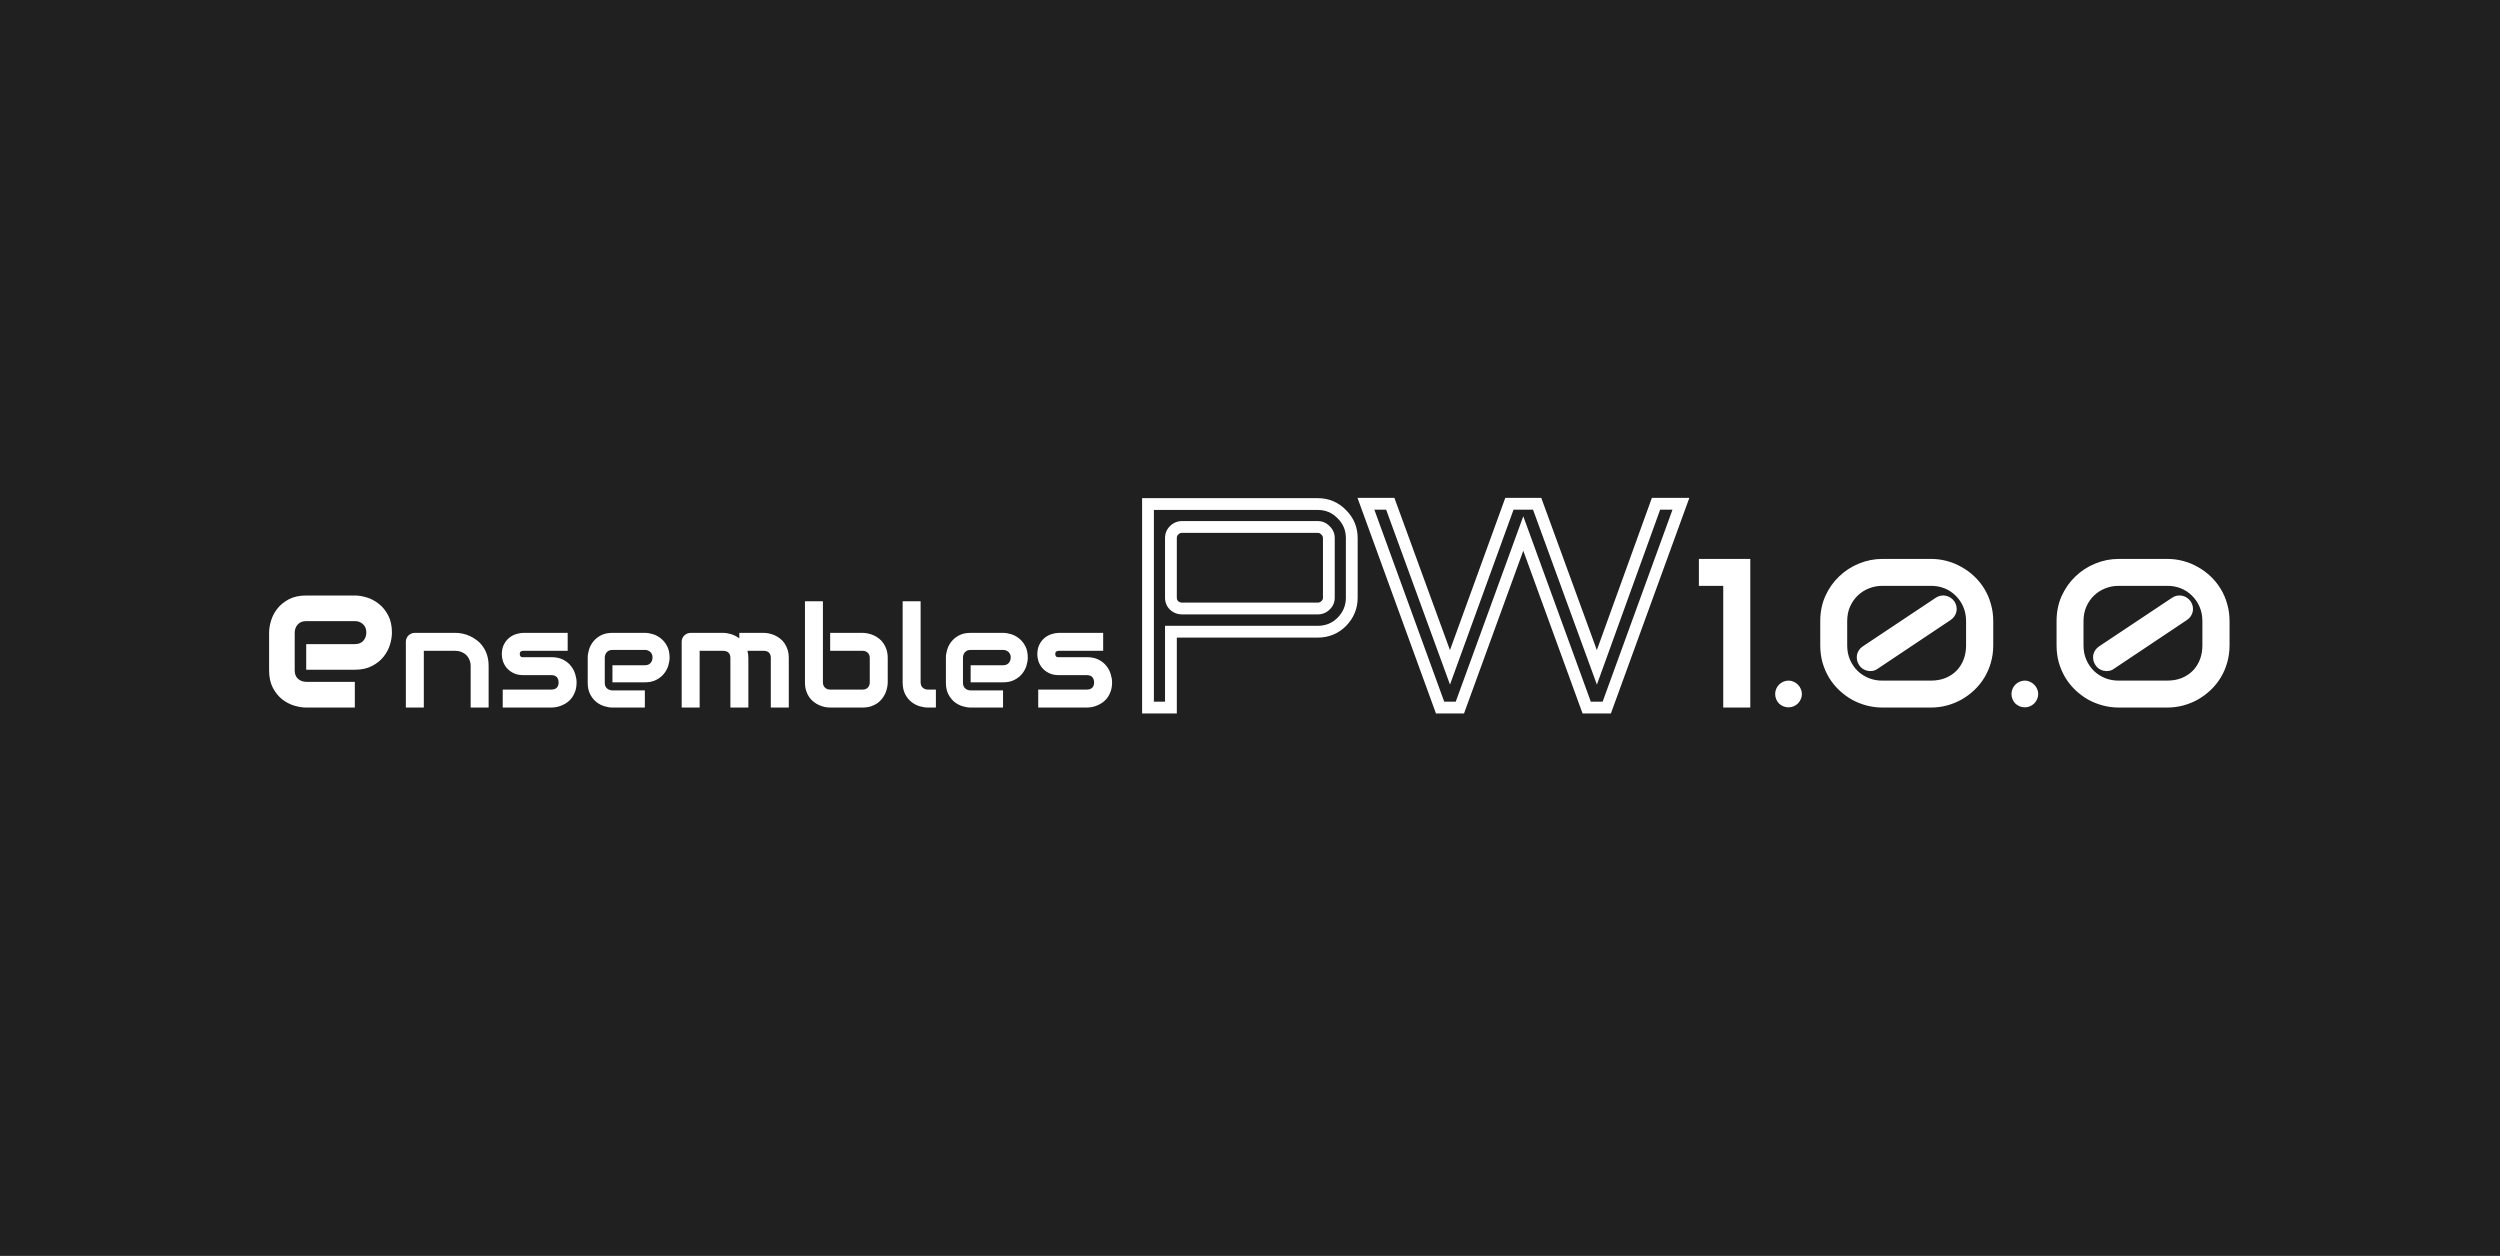
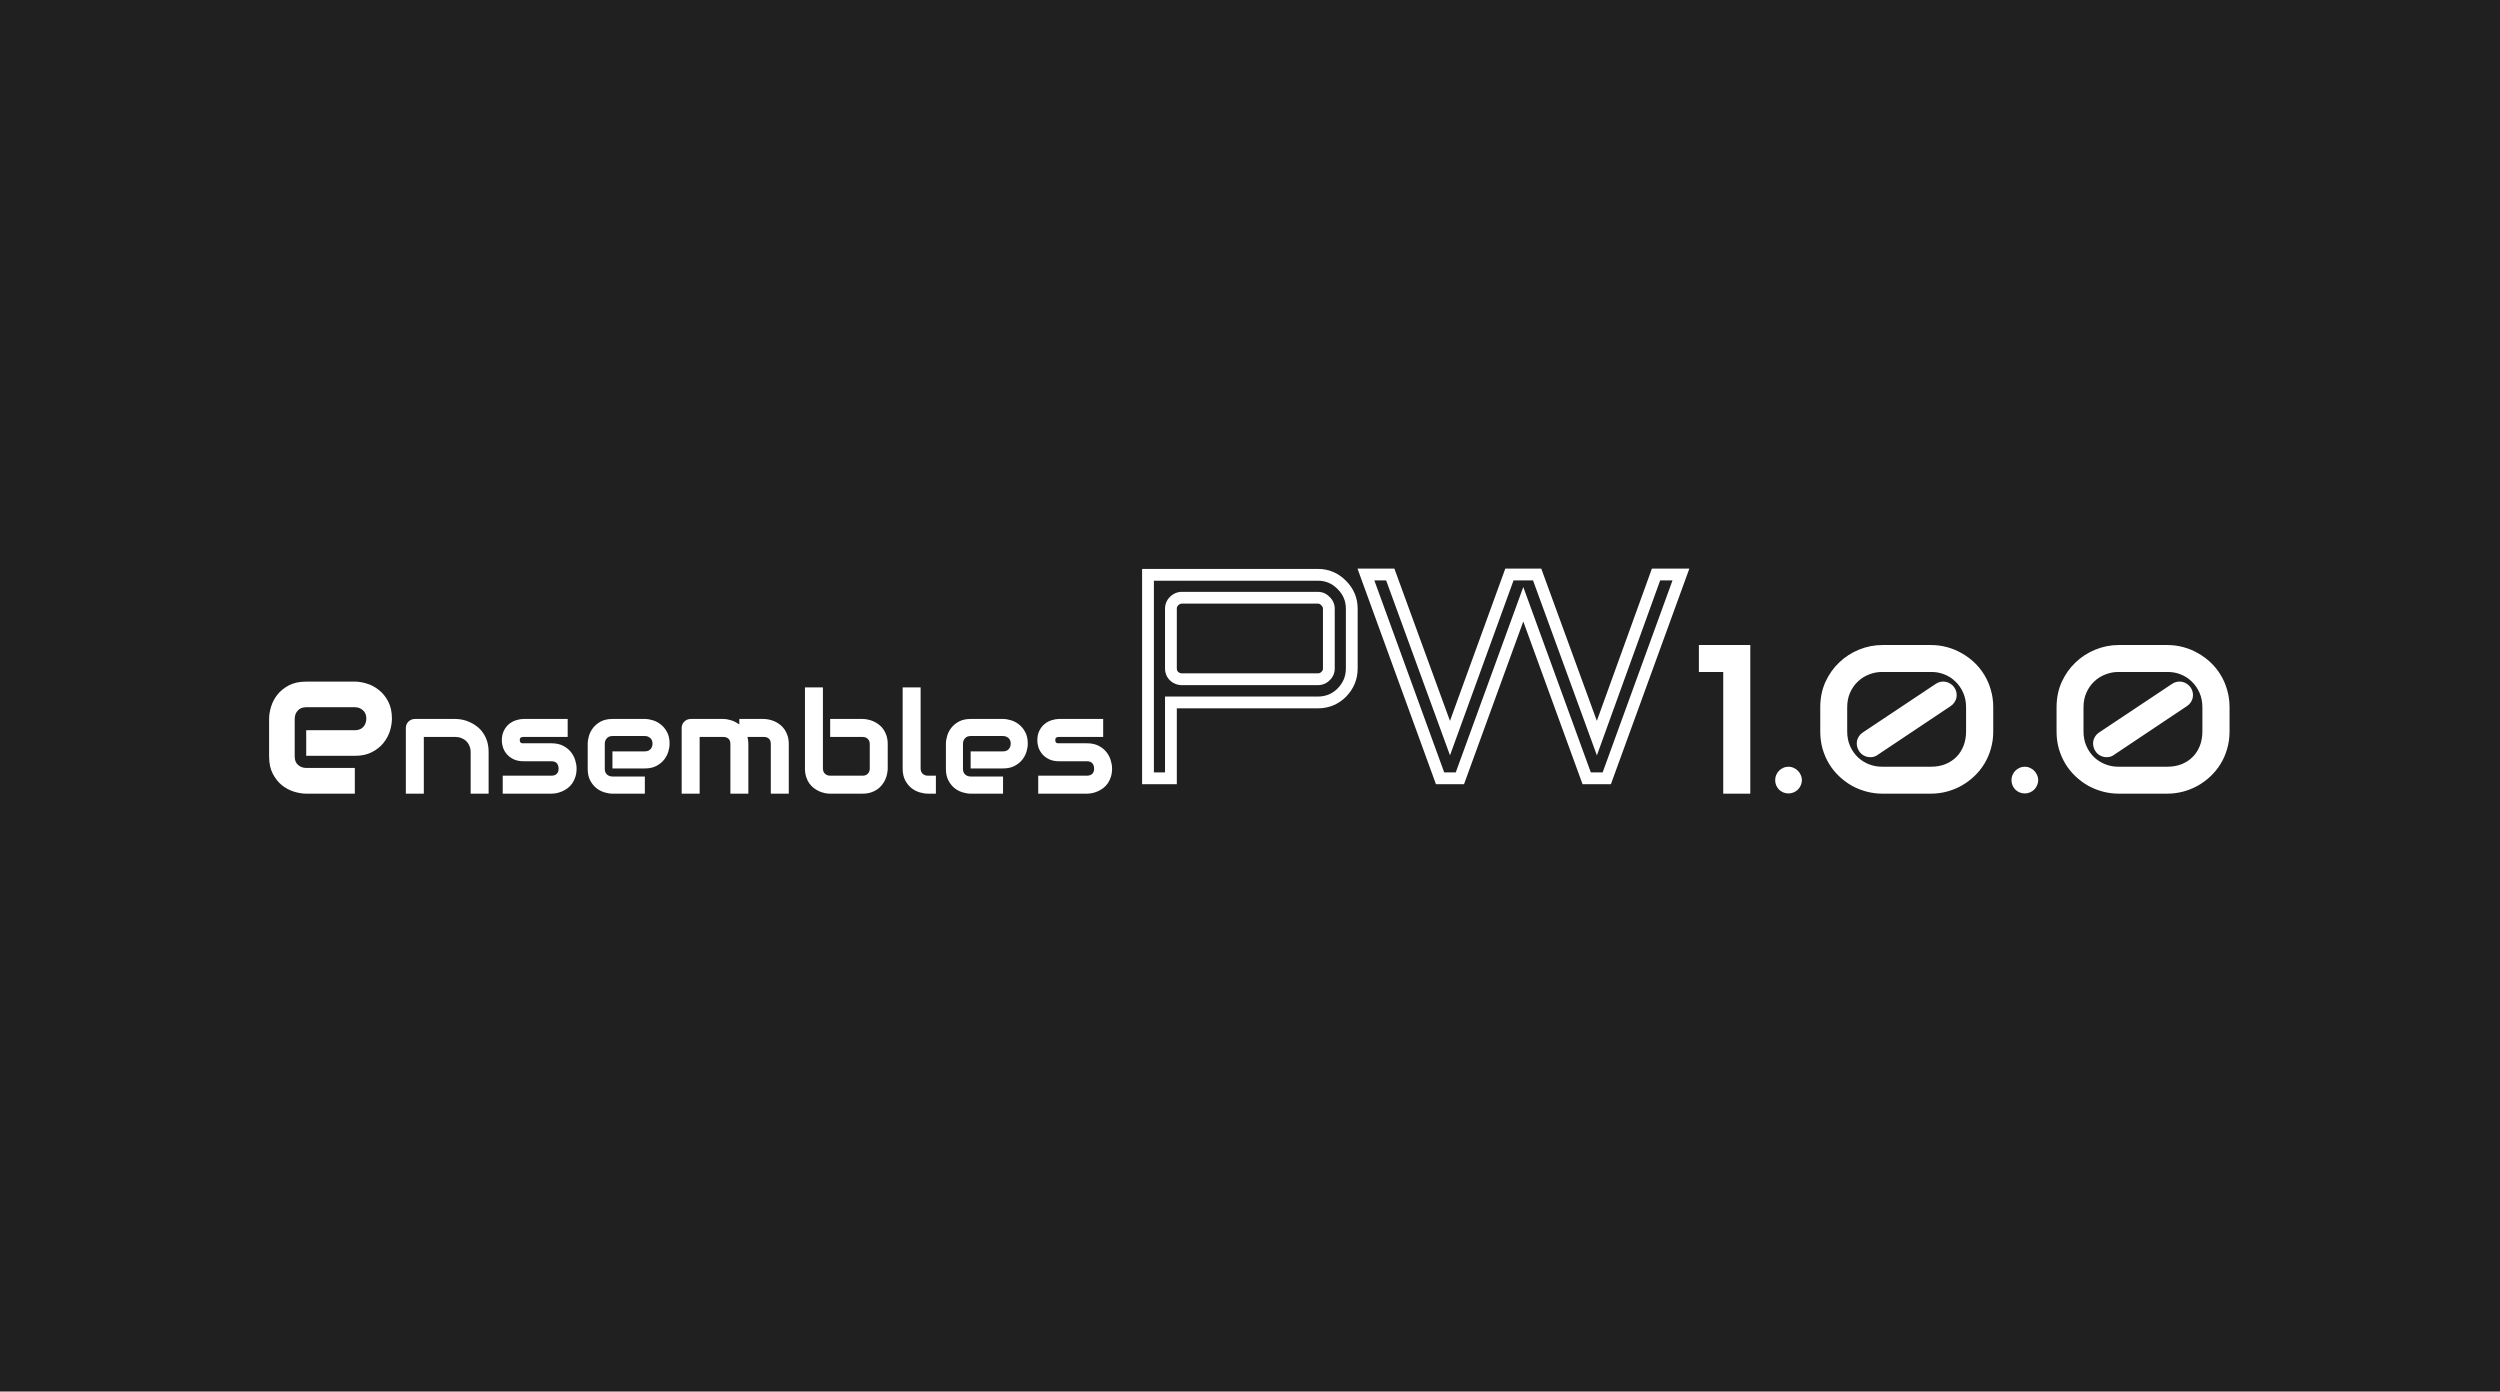
- <svg xmlns="http://www.w3.org/2000/svg" width="424" height="213" viewBox="0 0 424 213" fill="none">
-   <rect width="424" height="213" fill="#202020" />
-   <path d="M194.7 120H193.7V121H194.7V120ZM194.7 85.488V84.488H193.7V85.488H194.7ZM227.58 87.216L226.863 87.913L226.873 87.923L227.58 87.216ZM227.58 105.456L228.287 106.163L228.297 106.153L227.58 105.456ZM198.588 107.136V106.136H197.588V107.136H198.588ZM198.588 120V121H199.588V120H198.588ZM224.796 102.672L224.121 101.935L224.104 101.95L224.089 101.965L224.796 102.672ZM224.796 89.952L224.059 90.628L224.088 90.66L224.121 90.689L224.796 89.952ZM199.116 89.952L198.409 89.245L198.409 89.245L199.116 89.952ZM199.116 102.672L198.409 103.379L198.424 103.394L198.441 103.409L199.116 102.672ZM195.7 120V85.488H193.7V120H195.7ZM194.7 86.488H223.5V84.488H194.7V86.488ZM223.5 86.488C224.829 86.488 225.931 86.954 226.863 87.913L228.297 86.519C226.99 85.174 225.372 84.488 223.5 84.488V86.488ZM226.873 87.923C227.808 88.858 228.26 89.948 228.26 91.248H230.26C230.26 89.412 229.593 87.814 228.287 86.509L226.873 87.923ZM228.26 91.248V101.376H230.26V91.248H228.26ZM228.26 101.376C228.26 102.677 227.807 103.788 226.863 104.759L228.297 106.153C229.594 104.82 230.26 103.211 230.26 101.376H228.26ZM226.873 104.749C225.943 105.679 224.838 106.136 223.5 106.136V108.136C225.362 108.136 226.978 107.473 228.287 106.163L226.873 104.749ZM223.5 106.136H198.588V108.136H223.5V106.136ZM197.588 107.136V120H199.588V107.136H197.588ZM198.588 119H194.7V121H198.588V119ZM200.46 104.2H223.5V102.2H200.46V104.2ZM223.5 104.2C224.269 104.2 224.958 103.925 225.503 103.379L224.089 101.965C223.931 102.123 223.755 102.2 223.5 102.2V104.2ZM225.472 103.409C226.058 102.872 226.372 102.174 226.372 101.376H224.372C224.372 101.602 224.302 101.768 224.121 101.935L225.472 103.409ZM226.372 101.376V91.248H224.372V101.376H226.372ZM226.372 91.248C226.372 90.45 226.058 89.752 225.472 89.215L224.121 90.689C224.302 90.856 224.372 91.022 224.372 91.248H226.372ZM225.533 89.276C224.996 88.69 224.298 88.376 223.5 88.376V90.376C223.726 90.376 223.893 90.446 224.059 90.628L225.533 89.276ZM223.5 88.376H200.46V90.376H223.5V88.376ZM200.46 88.376C199.666 88.376 198.968 88.686 198.409 89.245L199.823 90.659C200.032 90.45 200.231 90.376 200.46 90.376V88.376ZM198.409 89.245C197.864 89.79 197.588 90.479 197.588 91.248H199.588C199.588 90.993 199.665 90.818 199.823 90.659L198.409 89.245ZM197.588 91.248V101.376H199.588V91.248H197.588ZM197.588 101.376C197.588 102.145 197.864 102.834 198.409 103.379L199.823 101.965C199.665 101.806 199.588 101.631 199.588 101.376H197.588ZM198.441 103.409C199.005 103.927 199.693 104.2 200.46 104.2V102.2C200.203 102.2 199.995 102.121 199.792 101.935L198.441 103.409ZM244.237 120L243.297 120.342L243.537 121H244.237V120ZM231.661 85.44V84.44H230.233L230.721 85.782L231.661 85.44ZM235.789 85.44L236.728 85.097L236.488 84.44H235.789V85.44ZM245.917 113.184L244.978 113.527L245.919 116.106L246.857 113.525L245.917 113.184ZM255.997 85.44V84.44H255.296L255.057 85.099L255.997 85.44ZM260.701 85.44L261.64 85.097L261.4 84.44H260.701V85.44ZM270.829 113.184L269.89 113.527L270.833 116.112L271.769 113.524L270.829 113.184ZM280.861 85.44V84.44H280.159L279.921 85.1L280.861 85.44ZM285.085 85.44L286.025 85.782L286.513 84.44H285.085V85.44ZM272.509 120V121H273.209L273.449 120.342L272.509 120ZM269.101 120L268.161 120.342L268.401 121H269.101V120ZM258.349 90.48L259.289 90.138L258.349 87.558L257.409 90.138L258.349 90.48ZM247.597 120V121H248.297L248.537 120.342L247.597 120ZM245.177 119.658L232.601 85.098L230.721 85.782L243.297 120.342L245.177 119.658ZM231.661 86.44H235.789V84.44H231.661V86.44ZM234.85 85.783L244.978 113.527L246.856 112.841L236.728 85.097L234.85 85.783ZM246.857 113.525L256.937 85.781L255.057 85.099L244.977 112.843L246.857 113.525ZM255.997 86.44H260.701V84.44H255.997V86.44ZM259.762 85.783L269.89 113.527L271.768 112.841L261.64 85.097L259.762 85.783ZM271.769 113.524L281.801 85.78L279.921 85.1L269.889 112.844L271.769 113.524ZM280.861 86.44H285.085V84.44H280.861V86.44ZM284.145 85.098L271.569 119.658L273.449 120.342L286.025 85.782L284.145 85.098ZM272.509 119H269.101V121H272.509V119ZM270.041 119.658L259.289 90.138L257.409 90.822L268.161 120.342L270.041 119.658ZM257.409 90.138L246.657 119.658L248.537 120.342L259.289 90.822L257.409 90.138ZM247.597 119H244.237V121H247.597V119Z" fill="white" />
-   <path d="M66.471 107.291C66.471 107.924 66.359 108.609 66.137 109.348C65.914 110.074 65.551 110.754 65.047 111.387C64.555 112.008 63.904 112.529 63.096 112.951C62.299 113.373 61.326 113.584 60.178 113.584H51.934V109.242H60.178C60.799 109.242 61.279 109.055 61.619 108.68C61.959 108.293 62.129 107.818 62.129 107.256C62.129 106.658 61.935 106.189 61.549 105.85C61.174 105.51 60.717 105.34 60.178 105.34H51.934C51.312 105.34 50.832 105.533 50.492 105.92C50.152 106.295 49.982 106.764 49.982 107.326V113.707C49.982 114.316 50.17 114.791 50.545 115.131C50.932 115.471 51.406 115.641 51.969 115.641H60.178V120H51.934C51.301 120 50.615 119.889 49.877 119.666C49.15 119.443 48.471 119.086 47.838 118.594C47.217 118.09 46.695 117.439 46.273 116.643C45.852 115.834 45.641 114.855 45.641 113.707V107.291C45.641 106.658 45.752 105.979 45.975 105.252C46.197 104.514 46.555 103.834 47.047 103.213C47.551 102.58 48.201 102.053 48.998 101.631C49.807 101.209 50.785 100.998 51.934 100.998H60.178C60.81 100.998 61.49 101.109 62.217 101.332C62.955 101.555 63.635 101.918 64.256 102.422C64.889 102.914 65.416 103.564 65.838 104.373C66.26 105.17 66.471 106.143 66.471 107.291ZM82.871 120H79.824V112.969C79.824 112.57 79.754 112.215 79.613 111.902C79.481 111.582 79.297 111.309 79.062 111.082C78.828 110.855 78.551 110.684 78.231 110.566C77.918 110.441 77.578 110.379 77.211 110.379H71.879V120H68.832V108.844C68.832 108.633 68.871 108.438 68.949 108.258C69.027 108.07 69.137 107.91 69.277 107.777C69.418 107.637 69.582 107.527 69.769 107.449C69.957 107.371 70.156 107.332 70.367 107.332H77.234C77.617 107.332 78.019 107.375 78.441 107.461C78.871 107.547 79.293 107.688 79.707 107.883C80.129 108.07 80.527 108.312 80.902 108.609C81.285 108.898 81.621 109.254 81.91 109.676C82.207 110.09 82.441 110.57 82.613 111.117C82.785 111.664 82.871 112.281 82.871 112.969V120ZM97.789 115.723C97.789 116.246 97.723 116.719 97.59 117.141C97.457 117.555 97.281 117.922 97.062 118.242C96.844 118.555 96.59 118.824 96.301 119.051C96.012 119.27 95.707 119.449 95.387 119.59C95.074 119.73 94.754 119.836 94.426 119.906C94.106 119.969 93.801 120 93.512 120H85.262V116.953H93.488C93.902 116.953 94.215 116.848 94.426 116.637C94.637 116.426 94.742 116.121 94.742 115.723C94.703 114.91 94.293 114.504 93.512 114.504H88.789C88.117 114.504 87.547 114.387 87.078 114.152C86.609 113.918 86.227 113.625 85.93 113.273C85.641 112.922 85.43 112.543 85.297 112.137C85.172 111.73 85.109 111.352 85.109 111C85.109 110.32 85.231 109.75 85.473 109.289C85.715 108.82 86.019 108.441 86.387 108.152C86.754 107.863 87.152 107.656 87.582 107.531C88.012 107.398 88.414 107.332 88.789 107.332H96.277V110.379H88.812C88.656 110.379 88.531 110.398 88.438 110.438C88.352 110.469 88.285 110.516 88.238 110.578C88.199 110.633 88.176 110.695 88.168 110.766C88.16 110.828 88.156 110.891 88.156 110.953C88.164 111.078 88.188 111.176 88.227 111.246C88.266 111.316 88.312 111.367 88.367 111.398C88.43 111.43 88.496 111.449 88.566 111.457C88.644 111.457 88.719 111.457 88.789 111.457H93.512C94.293 111.457 94.957 111.598 95.504 111.879C96.051 112.16 96.492 112.516 96.828 112.945C97.164 113.367 97.406 113.828 97.555 114.328C97.711 114.828 97.789 115.293 97.789 115.723ZM113.562 111.527C113.562 111.949 113.488 112.406 113.34 112.898C113.191 113.383 112.949 113.836 112.613 114.258C112.285 114.672 111.852 115.02 111.312 115.301C110.781 115.582 110.133 115.723 109.367 115.723H103.871V112.828H109.367C109.781 112.828 110.102 112.703 110.328 112.453C110.555 112.195 110.668 111.879 110.668 111.504C110.668 111.105 110.539 110.793 110.281 110.566C110.031 110.34 109.727 110.227 109.367 110.227H103.871C103.457 110.227 103.137 110.355 102.91 110.613C102.684 110.863 102.57 111.176 102.57 111.551V115.805C102.57 116.211 102.695 116.527 102.945 116.754C103.203 116.98 103.52 117.094 103.895 117.094H109.367V120H103.871C103.449 120 102.992 119.926 102.5 119.777C102.016 119.629 101.562 119.391 101.141 119.062C100.727 118.727 100.379 118.293 100.098 117.762C99.816 117.223 99.676 116.57 99.676 115.805V111.527C99.676 111.105 99.75 110.652 99.898 110.168C100.047 109.676 100.285 109.223 100.613 108.809C100.949 108.387 101.383 108.035 101.914 107.754C102.453 107.473 103.105 107.332 103.871 107.332H109.367C109.789 107.332 110.242 107.406 110.727 107.555C111.219 107.703 111.672 107.945 112.086 108.281C112.508 108.609 112.859 109.043 113.141 109.582C113.422 110.113 113.562 110.762 113.562 111.527ZM126.922 120H123.875V111.598C123.875 111.199 123.77 110.898 123.559 110.695C123.348 110.484 123.035 110.379 122.621 110.379H118.66V120H115.613V108.844C115.613 108.633 115.652 108.438 115.73 108.258C115.809 108.07 115.918 107.91 116.059 107.777C116.199 107.637 116.363 107.527 116.551 107.449C116.738 107.371 116.938 107.332 117.148 107.332H122.645C123.066 107.332 123.52 107.406 124.004 107.555C124.488 107.703 124.949 107.941 125.387 108.27V107.332H129.512C129.801 107.332 130.105 107.367 130.426 107.438C130.746 107.5 131.062 107.602 131.375 107.742C131.695 107.883 132 108.066 132.289 108.293C132.578 108.512 132.832 108.781 133.051 109.102C133.27 109.414 133.445 109.777 133.578 110.191C133.711 110.605 133.777 111.074 133.777 111.598V120H130.73V111.598C130.73 111.199 130.629 110.898 130.426 110.695C130.23 110.484 129.926 110.379 129.512 110.379H126.77C126.871 110.754 126.922 111.16 126.922 111.598V120ZM150.559 115.723C150.559 116.012 150.523 116.316 150.453 116.637C150.391 116.957 150.289 117.277 150.148 117.598C150.008 117.91 149.824 118.211 149.598 118.5C149.379 118.789 149.109 119.047 148.789 119.273C148.477 119.492 148.113 119.668 147.699 119.801C147.285 119.934 146.816 120 146.293 120H140.797C140.508 120 140.203 119.969 139.883 119.906C139.562 119.836 139.242 119.73 138.922 119.59C138.609 119.449 138.309 119.27 138.02 119.051C137.73 118.824 137.473 118.555 137.246 118.242C137.027 117.922 136.852 117.555 136.719 117.141C136.586 116.719 136.52 116.246 136.52 115.723V101.977H139.566V115.723C139.566 116.098 139.684 116.398 139.918 116.625C140.152 116.844 140.445 116.953 140.797 116.953H146.293C146.676 116.953 146.973 116.84 147.184 116.613C147.402 116.387 147.512 116.09 147.512 115.723V111.598C147.512 111.215 147.398 110.918 147.172 110.707C146.945 110.488 146.652 110.379 146.293 110.379H140.797V107.332H146.293C146.582 107.332 146.887 107.367 147.207 107.438C147.527 107.5 147.844 107.602 148.156 107.742C148.477 107.883 148.781 108.066 149.07 108.293C149.359 108.512 149.613 108.781 149.832 109.102C150.051 109.414 150.227 109.777 150.359 110.191C150.492 110.605 150.559 111.074 150.559 111.598V115.723ZM158.727 120H157.367C156.93 120 156.461 119.926 155.961 119.777C155.469 119.629 155.008 119.387 154.578 119.051C154.148 118.707 153.793 118.266 153.512 117.727C153.23 117.18 153.09 116.512 153.09 115.723V101.977H156.137V115.723C156.137 116.098 156.254 116.398 156.488 116.625C156.723 116.844 157.016 116.953 157.367 116.953H158.727V120ZM174.312 111.527C174.312 111.949 174.238 112.406 174.09 112.898C173.941 113.383 173.699 113.836 173.363 114.258C173.035 114.672 172.602 115.02 172.062 115.301C171.531 115.582 170.883 115.723 170.117 115.723H164.621V112.828H170.117C170.531 112.828 170.852 112.703 171.078 112.453C171.305 112.195 171.418 111.879 171.418 111.504C171.418 111.105 171.289 110.793 171.031 110.566C170.781 110.34 170.477 110.227 170.117 110.227H164.621C164.207 110.227 163.887 110.355 163.66 110.613C163.434 110.863 163.32 111.176 163.32 111.551V115.805C163.32 116.211 163.445 116.527 163.695 116.754C163.953 116.98 164.27 117.094 164.645 117.094H170.117V120H164.621C164.199 120 163.742 119.926 163.25 119.777C162.766 119.629 162.312 119.391 161.891 119.062C161.477 118.727 161.129 118.293 160.848 117.762C160.566 117.223 160.426 116.57 160.426 115.805V111.527C160.426 111.105 160.5 110.652 160.648 110.168C160.797 109.676 161.035 109.223 161.363 108.809C161.699 108.387 162.133 108.035 162.664 107.754C163.203 107.473 163.855 107.332 164.621 107.332H170.117C170.539 107.332 170.992 107.406 171.477 107.555C171.969 107.703 172.422 107.945 172.836 108.281C173.258 108.609 173.609 109.043 173.891 109.582C174.172 110.113 174.312 110.762 174.312 111.527ZM188.609 115.723C188.609 116.246 188.543 116.719 188.41 117.141C188.277 117.555 188.102 117.922 187.883 118.242C187.664 118.555 187.41 118.824 187.121 119.051C186.832 119.27 186.527 119.449 186.207 119.59C185.895 119.73 185.574 119.836 185.246 119.906C184.926 119.969 184.621 120 184.332 120H176.082V116.953H184.309C184.723 116.953 185.035 116.848 185.246 116.637C185.457 116.426 185.562 116.121 185.562 115.723C185.523 114.91 185.113 114.504 184.332 114.504H179.609C178.938 114.504 178.367 114.387 177.898 114.152C177.43 113.918 177.047 113.625 176.75 113.273C176.461 112.922 176.25 112.543 176.117 112.137C175.992 111.73 175.93 111.352 175.93 111C175.93 110.32 176.051 109.75 176.293 109.289C176.535 108.82 176.84 108.441 177.207 108.152C177.574 107.863 177.973 107.656 178.402 107.531C178.832 107.398 179.234 107.332 179.609 107.332H187.098V110.379H179.633C179.477 110.379 179.352 110.398 179.258 110.438C179.172 110.469 179.105 110.516 179.059 110.578C179.02 110.633 178.996 110.695 178.988 110.766C178.98 110.828 178.977 110.891 178.977 110.953C178.984 111.078 179.008 111.176 179.047 111.246C179.086 111.316 179.133 111.367 179.188 111.398C179.25 111.43 179.316 111.449 179.387 111.457C179.465 111.457 179.539 111.457 179.609 111.457H184.332C185.113 111.457 185.777 111.598 186.324 111.879C186.871 112.16 187.312 112.516 187.648 112.945C187.984 113.367 188.227 113.828 188.375 114.328C188.531 114.828 188.609 115.293 188.609 115.723ZM296.85 120H292.262V99.363H288.131V94.793H296.85V120ZM305.604 117.697C305.604 118.014 305.539 118.312 305.41 118.594C305.293 118.863 305.129 119.104 304.918 119.314C304.719 119.514 304.479 119.672 304.197 119.789C303.928 119.906 303.641 119.965 303.336 119.965C303.02 119.965 302.721 119.906 302.439 119.789C302.17 119.672 301.93 119.514 301.719 119.314C301.52 119.104 301.361 118.863 301.244 118.594C301.127 118.312 301.068 118.014 301.068 117.697C301.068 117.393 301.127 117.105 301.244 116.836C301.361 116.555 301.52 116.314 301.719 116.115C301.93 115.904 302.17 115.74 302.439 115.623C302.721 115.494 303.02 115.43 303.336 115.43C303.641 115.43 303.928 115.494 304.197 115.623C304.479 115.74 304.719 115.904 304.918 116.115C305.129 116.314 305.293 116.555 305.41 116.836C305.539 117.105 305.604 117.393 305.604 117.697ZM338.053 109.453C338.053 110.484 337.918 111.463 337.648 112.389C337.391 113.303 337.021 114.152 336.541 114.938C336.061 115.723 335.492 116.426 334.836 117.047C334.18 117.668 333.459 118.201 332.674 118.646C331.9 119.08 331.074 119.414 330.195 119.648C329.316 119.883 328.42 120 327.506 120H319.262C318.336 120 317.434 119.883 316.555 119.648C315.676 119.414 314.844 119.08 314.059 118.646C313.285 118.201 312.57 117.668 311.914 117.047C311.258 116.426 310.689 115.723 310.209 114.938C309.74 114.152 309.371 113.303 309.102 112.389C308.844 111.463 308.715 110.484 308.715 109.453V105.34C308.715 103.793 309.002 102.375 309.576 101.086C310.162 99.797 310.941 98.689 311.914 97.764C312.887 96.826 314.006 96.1 315.271 95.584C316.549 95.057 317.879 94.793 319.262 94.793H327.506C328.42 94.793 329.316 94.91 330.195 95.144C331.074 95.379 331.9 95.719 332.674 96.164C333.459 96.598 334.18 97.125 334.836 97.746C335.492 98.367 336.061 99.07 336.541 99.856C337.021 100.641 337.391 101.496 337.648 102.422C337.918 103.336 338.053 104.309 338.053 105.34V109.453ZM333.447 105.34C333.447 104.438 333.283 103.617 332.955 102.879C332.627 102.141 332.188 101.508 331.637 100.98C331.098 100.453 330.471 100.049 329.756 99.768C329.041 99.486 328.291 99.352 327.506 99.363H319.262C318.5 99.352 317.756 99.486 317.029 99.768C316.314 100.037 315.676 100.436 315.113 100.963C314.562 101.479 314.117 102.111 313.777 102.861C313.449 103.6 313.285 104.426 313.285 105.34V109.453C313.285 110.367 313.449 111.193 313.777 111.932C314.105 112.67 314.545 113.303 315.096 113.83C315.646 114.346 316.279 114.744 316.994 115.025C317.721 115.307 318.477 115.441 319.262 115.43H327.506C328.408 115.43 329.223 115.283 329.949 114.99C330.688 114.686 331.314 114.27 331.83 113.742C332.346 113.215 332.744 112.588 333.025 111.861C333.307 111.123 333.447 110.32 333.447 109.453V105.34ZM331.461 102C331.637 102.258 331.754 102.539 331.812 102.844C331.871 103.137 331.871 103.43 331.812 103.723C331.754 104.004 331.637 104.273 331.461 104.531C331.297 104.777 331.08 104.988 330.811 105.164L318.471 113.408C318.271 113.561 318.066 113.666 317.855 113.725C317.645 113.783 317.428 113.812 317.205 113.812C316.83 113.812 316.473 113.725 316.133 113.549C315.793 113.373 315.518 113.121 315.307 112.793C315.131 112.535 315.014 112.26 314.955 111.967C314.896 111.662 314.891 111.369 314.938 111.088C314.996 110.795 315.107 110.525 315.271 110.279C315.436 110.021 315.652 109.805 315.922 109.629L328.297 101.385C328.555 101.209 328.83 101.092 329.123 101.033C329.428 100.975 329.721 100.975 330.002 101.033C330.295 101.092 330.564 101.203 330.811 101.367C331.068 101.531 331.285 101.742 331.461 102ZM345.682 117.697C345.682 118.014 345.617 118.312 345.488 118.594C345.371 118.863 345.207 119.104 344.996 119.314C344.797 119.514 344.557 119.672 344.275 119.789C344.006 119.906 343.719 119.965 343.414 119.965C343.098 119.965 342.799 119.906 342.518 119.789C342.248 119.672 342.008 119.514 341.797 119.314C341.598 119.104 341.439 118.863 341.322 118.594C341.205 118.312 341.146 118.014 341.146 117.697C341.146 117.393 341.205 117.105 341.322 116.836C341.439 116.555 341.598 116.314 341.797 116.115C342.008 115.904 342.248 115.74 342.518 115.623C342.799 115.494 343.098 115.43 343.414 115.43C343.719 115.43 344.006 115.494 344.275 115.623C344.557 115.74 344.797 115.904 344.996 116.115C345.207 116.314 345.371 116.555 345.488 116.836C345.617 117.105 345.682 117.393 345.682 117.697ZM378.131 109.453C378.131 110.484 377.996 111.463 377.727 112.389C377.469 113.303 377.1 114.152 376.619 114.938C376.139 115.723 375.57 116.426 374.914 117.047C374.258 117.668 373.537 118.201 372.752 118.646C371.979 119.08 371.152 119.414 370.273 119.648C369.395 119.883 368.498 120 367.584 120H359.34C358.414 120 357.512 119.883 356.633 119.648C355.754 119.414 354.922 119.08 354.137 118.646C353.363 118.201 352.648 117.668 351.992 117.047C351.336 116.426 350.768 115.723 350.287 114.938C349.818 114.152 349.449 113.303 349.18 112.389C348.922 111.463 348.793 110.484 348.793 109.453V105.34C348.793 103.793 349.08 102.375 349.654 101.086C350.24 99.797 351.02 98.689 351.992 97.764C352.965 96.826 354.084 96.1 355.35 95.584C356.627 95.057 357.957 94.793 359.34 94.793H367.584C368.498 94.793 369.395 94.91 370.273 95.144C371.152 95.379 371.979 95.719 372.752 96.164C373.537 96.598 374.258 97.125 374.914 97.746C375.57 98.367 376.139 99.07 376.619 99.856C377.1 100.641 377.469 101.496 377.727 102.422C377.996 103.336 378.131 104.309 378.131 105.34V109.453ZM373.525 105.34C373.525 104.438 373.361 103.617 373.033 102.879C372.705 102.141 372.266 101.508 371.715 100.98C371.176 100.453 370.549 100.049 369.834 99.768C369.119 99.486 368.369 99.352 367.584 99.363H359.34C358.578 99.352 357.834 99.486 357.107 99.768C356.393 100.037 355.754 100.436 355.191 100.963C354.641 101.479 354.195 102.111 353.855 102.861C353.527 103.6 353.363 104.426 353.363 105.34V109.453C353.363 110.367 353.527 111.193 353.855 111.932C354.184 112.67 354.623 113.303 355.174 113.83C355.725 114.346 356.357 114.744 357.072 115.025C357.799 115.307 358.555 115.441 359.34 115.43H367.584C368.486 115.43 369.301 115.283 370.027 114.99C370.766 114.686 371.393 114.27 371.908 113.742C372.424 113.215 372.822 112.588 373.104 111.861C373.385 111.123 373.525 110.32 373.525 109.453V105.34ZM371.539 102C371.715 102.258 371.832 102.539 371.891 102.844C371.949 103.137 371.949 103.43 371.891 103.723C371.832 104.004 371.715 104.273 371.539 104.531C371.375 104.777 371.158 104.988 370.889 105.164L358.549 113.408C358.35 113.561 358.145 113.666 357.934 113.725C357.723 113.783 357.506 113.812 357.283 113.812C356.908 113.812 356.551 113.725 356.211 113.549C355.871 113.373 355.596 113.121 355.385 112.793C355.209 112.535 355.092 112.26 355.033 111.967C354.975 111.662 354.969 111.369 355.016 111.088C355.074 110.795 355.186 110.525 355.35 110.279C355.514 110.021 355.73 109.805 356 109.629L368.375 101.385C368.633 101.209 368.908 101.092 369.201 101.033C369.506 100.975 369.799 100.975 370.08 101.033C370.373 101.092 370.643 101.203 370.889 101.367C371.146 101.531 371.363 101.742 371.539 102Z" fill="white" />
+ <svg xmlns="http://www.w3.org/2000/svg" width="424" height="236" viewBox="0 0 424 236" fill="none">
+   <rect width="424" height="236" fill="#202020" />
+   <path d="M194.7 132H193.7V133H194.7V132ZM194.7 97.488V96.488H193.7V97.488H194.7ZM227.58 99.216L226.863 99.913L226.873 99.923L227.58 99.216ZM227.58 117.456L228.287 118.163L228.297 118.153L227.58 117.456ZM198.588 119.136V118.136H197.588V119.136H198.588ZM198.588 132V133H199.588V132H198.588ZM224.796 114.672L224.121 113.935L224.105 113.95L224.089 113.965L224.796 114.672ZM224.796 101.952L224.059 102.628L224.088 102.66L224.121 102.689L224.796 101.952ZM199.116 101.952L198.409 101.245L198.409 101.245L199.116 101.952ZM199.116 114.672L198.409 115.379L198.424 115.394L198.441 115.409L199.116 114.672ZM195.7 132V97.488H193.7V132H195.7ZM194.7 98.488H223.5V96.488H194.7V98.488ZM223.5 98.488C224.829 98.488 225.931 98.954 226.863 99.913L228.297 98.519C226.99 97.174 225.372 96.488 223.5 96.488V98.488ZM226.873 99.923C227.808 100.858 228.26 101.948 228.26 103.248H230.26C230.26 101.412 229.593 99.814 228.287 98.509L226.873 99.923ZM228.26 103.248V113.376H230.26V103.248H228.26ZM228.26 113.376C228.26 114.677 227.807 115.788 226.863 116.759L228.297 118.153C229.594 116.82 230.26 115.211 230.26 113.376H228.26ZM226.873 116.749C225.943 117.679 224.838 118.136 223.5 118.136V120.136C225.362 120.136 226.978 119.473 228.287 118.163L226.873 116.749ZM223.5 118.136H198.588V120.136H223.5V118.136ZM197.588 119.136V132H199.588V119.136H197.588ZM198.588 131H194.7V133H198.588V131ZM200.46 116.2H223.5V114.2H200.46V116.2ZM223.5 116.2C224.269 116.2 224.958 115.925 225.503 115.379L224.089 113.965C223.931 114.123 223.755 114.2 223.5 114.2V116.2ZM225.472 115.409C226.058 114.872 226.372 114.174 226.372 113.376H224.372C224.372 113.602 224.302 113.768 224.121 113.935L225.472 115.409ZM226.372 113.376V103.248H224.372V113.376H226.372ZM226.372 103.248C226.372 102.45 226.058 101.752 225.472 101.215L224.121 102.689C224.302 102.855 224.372 103.022 224.372 103.248H226.372ZM225.533 101.276C224.996 100.69 224.298 100.376 223.5 100.376V102.376C223.726 102.376 223.893 102.446 224.059 102.628L225.533 101.276ZM223.5 100.376H200.46V102.376H223.5V100.376ZM200.46 100.376C199.666 100.376 198.968 100.686 198.409 101.245L199.823 102.659C200.032 102.45 200.231 102.376 200.46 102.376V100.376ZM198.409 101.245C197.864 101.79 197.588 102.479 197.588 103.248H199.588C199.588 102.993 199.665 102.818 199.823 102.659L198.409 101.245ZM197.588 103.248V113.376H199.588V103.248H197.588ZM197.588 113.376C197.588 114.145 197.864 114.834 198.409 115.379L199.823 113.965C199.665 113.806 199.588 113.631 199.588 113.376H197.588ZM198.441 115.409C199.005 115.927 199.693 116.2 200.46 116.2V114.2C200.203 114.2 199.995 114.121 199.792 113.935L198.441 115.409ZM244.237 132L243.297 132.342L243.537 133H244.237V132ZM231.661 97.44V96.44H230.233L230.721 97.782L231.661 97.44ZM235.789 97.44L236.728 97.097L236.488 96.44H235.789V97.44ZM245.917 125.184L244.978 125.527L245.919 128.106L246.857 125.525L245.917 125.184ZM255.997 97.44V96.44H255.296L255.057 97.099L255.997 97.44ZM260.701 97.44L261.64 97.097L261.4 96.44H260.701V97.44ZM270.829 125.184L269.89 125.527L270.833 128.112L271.769 125.524L270.829 125.184ZM280.861 97.44V96.44H280.159L279.921 97.1L280.861 97.44ZM285.085 97.44L286.025 97.782L286.513 96.44H285.085V97.44ZM272.509 132V133H273.209L273.449 132.342L272.509 132ZM269.101 132L268.161 132.342L268.401 133H269.101V132ZM258.349 102.48L259.289 102.138L258.349 99.558L257.409 102.138L258.349 102.48ZM247.597 132V133H248.297L248.537 132.342L247.597 132ZM245.177 131.658L232.601 97.098L230.721 97.782L243.297 132.342L245.177 131.658ZM231.661 98.44H235.789V96.44H231.661V98.44ZM234.85 97.783L244.978 125.527L246.856 124.841L236.728 97.097L234.85 97.783ZM246.857 125.525L256.937 97.781L255.057 97.099L244.977 124.843L246.857 125.525ZM255.997 98.44H260.701V96.44H255.997V98.44ZM259.762 97.783L269.89 125.527L271.768 124.841L261.64 97.097L259.762 97.783ZM271.769 125.524L281.801 97.78L279.921 97.1L269.889 124.844L271.769 125.524ZM280.861 98.44H285.085V96.44H280.861V98.44ZM284.145 97.098L271.569 131.658L273.449 132.342L286.025 97.782L284.145 97.098ZM272.509 131H269.101V133H272.509V131ZM270.041 131.658L259.289 102.138L257.409 102.822L268.161 132.342L270.041 131.658ZM257.409 102.138L246.657 131.658L248.537 132.342L259.289 102.822L257.409 102.138ZM247.597 131H244.237V133H247.597V131Z" fill="white" />
+   <path d="M66.471 121.895C66.471 122.528 66.359 123.213 66.137 123.952C65.914 124.678 65.551 125.358 65.047 125.991C64.555 126.612 63.904 127.133 63.096 127.555C62.299 127.977 61.326 128.188 60.178 128.188H51.934V123.846H60.178C60.799 123.846 61.279 123.659 61.619 123.284C61.959 122.897 62.129 122.422 62.129 121.86C62.129 121.262 61.935 120.793 61.549 120.454C61.174 120.114 60.717 119.944 60.178 119.944H51.934C51.312 119.944 50.832 120.137 50.492 120.524C50.152 120.899 49.982 121.368 49.982 121.93V128.311C49.982 128.92 50.17 129.395 50.545 129.735C50.932 130.075 51.406 130.245 51.969 130.245H60.178V134.604H51.934C51.301 134.604 50.615 134.493 49.877 134.27C49.15 134.047 48.471 133.69 47.838 133.198C47.217 132.694 46.695 132.043 46.273 131.247C45.852 130.438 45.641 129.46 45.641 128.311V121.895C45.641 121.262 45.752 120.583 45.975 119.856C46.197 119.118 46.555 118.438 47.047 117.817C47.551 117.184 48.201 116.657 48.998 116.235C49.807 115.813 50.785 115.602 51.934 115.602H60.178C60.81 115.602 61.49 115.713 62.217 115.936C62.955 116.159 63.635 116.522 64.256 117.026C64.889 117.518 65.416 118.168 65.838 118.977C66.26 119.774 66.471 120.747 66.471 121.895ZM82.871 134.604H79.824V127.573C79.824 127.174 79.754 126.819 79.613 126.506C79.481 126.186 79.297 125.913 79.062 125.686C78.828 125.46 78.551 125.288 78.231 125.17C77.918 125.045 77.578 124.983 77.211 124.983H71.879V134.604H68.832V123.448C68.832 123.237 68.871 123.042 68.949 122.862C69.027 122.674 69.137 122.514 69.277 122.381C69.418 122.241 69.582 122.131 69.769 122.053C69.957 121.975 70.156 121.936 70.367 121.936H77.234C77.617 121.936 78.019 121.979 78.441 122.065C78.871 122.151 79.293 122.292 79.707 122.487C80.129 122.674 80.527 122.917 80.902 123.213C81.285 123.502 81.621 123.858 81.91 124.28C82.207 124.694 82.441 125.174 82.613 125.721C82.785 126.268 82.871 126.885 82.871 127.573V134.604ZM97.789 130.327C97.789 130.85 97.723 131.323 97.59 131.745C97.457 132.159 97.281 132.526 97.062 132.846C96.844 133.159 96.59 133.428 96.301 133.655C96.012 133.874 95.707 134.053 95.387 134.194C95.074 134.335 94.754 134.44 94.426 134.51C94.106 134.573 93.801 134.604 93.512 134.604H85.262V131.557H93.488C93.902 131.557 94.215 131.452 94.426 131.241C94.637 131.03 94.742 130.725 94.742 130.327C94.703 129.514 94.293 129.108 93.512 129.108H88.789C88.117 129.108 87.547 128.991 87.078 128.756C86.609 128.522 86.227 128.229 85.93 127.877C85.641 127.526 85.43 127.147 85.297 126.741C85.172 126.335 85.109 125.956 85.109 125.604C85.109 124.924 85.231 124.354 85.473 123.893C85.715 123.424 86.019 123.045 86.387 122.756C86.754 122.467 87.152 122.26 87.582 122.135C88.012 122.002 88.414 121.936 88.789 121.936H96.277V124.983H88.812C88.656 124.983 88.531 125.002 88.438 125.042C88.352 125.073 88.285 125.12 88.238 125.182C88.199 125.237 88.176 125.299 88.168 125.37C88.16 125.432 88.156 125.495 88.156 125.557C88.164 125.682 88.188 125.78 88.227 125.85C88.266 125.92 88.312 125.971 88.367 126.002C88.43 126.034 88.496 126.053 88.566 126.061C88.644 126.061 88.719 126.061 88.789 126.061H93.512C94.293 126.061 94.957 126.202 95.504 126.483C96.051 126.764 96.492 127.12 96.828 127.549C97.164 127.971 97.406 128.432 97.555 128.932C97.711 129.432 97.789 129.897 97.789 130.327ZM113.562 126.131C113.562 126.553 113.488 127.01 113.34 127.502C113.191 127.987 112.949 128.44 112.613 128.862C112.285 129.276 111.852 129.624 111.312 129.905C110.781 130.186 110.133 130.327 109.367 130.327H103.871V127.432H109.367C109.781 127.432 110.102 127.307 110.328 127.057C110.555 126.799 110.668 126.483 110.668 126.108C110.668 125.71 110.539 125.397 110.281 125.17C110.031 124.944 109.727 124.831 109.367 124.831H103.871C103.457 124.831 103.137 124.96 102.91 125.217C102.684 125.467 102.57 125.78 102.57 126.155V130.409C102.57 130.815 102.695 131.131 102.945 131.358C103.203 131.585 103.52 131.698 103.895 131.698H109.367V134.604H103.871C103.449 134.604 102.992 134.53 102.5 134.381C102.016 134.233 101.562 133.995 101.141 133.667C100.727 133.331 100.379 132.897 100.098 132.366C99.816 131.827 99.676 131.174 99.676 130.409V126.131C99.676 125.71 99.75 125.256 99.898 124.772C100.047 124.28 100.285 123.827 100.613 123.413C100.949 122.991 101.383 122.639 101.914 122.358C102.453 122.077 103.105 121.936 103.871 121.936H109.367C109.789 121.936 110.242 122.01 110.727 122.159C111.219 122.307 111.672 122.549 112.086 122.885C112.508 123.213 112.859 123.647 113.141 124.186C113.422 124.717 113.562 125.366 113.562 126.131ZM126.922 134.604H123.875V126.202C123.875 125.803 123.77 125.502 123.559 125.299C123.348 125.088 123.035 124.983 122.621 124.983H118.66V134.604H115.613V123.448C115.613 123.237 115.652 123.042 115.73 122.862C115.809 122.674 115.918 122.514 116.059 122.381C116.199 122.241 116.363 122.131 116.551 122.053C116.738 121.975 116.938 121.936 117.148 121.936H122.645C123.066 121.936 123.52 122.01 124.004 122.159C124.488 122.307 124.949 122.545 125.387 122.874V121.936H129.512C129.801 121.936 130.105 121.971 130.426 122.042C130.746 122.104 131.062 122.206 131.375 122.346C131.695 122.487 132 122.67 132.289 122.897C132.578 123.116 132.832 123.385 133.051 123.706C133.27 124.018 133.445 124.381 133.578 124.795C133.711 125.21 133.777 125.678 133.777 126.202V134.604H130.73V126.202C130.73 125.803 130.629 125.502 130.426 125.299C130.23 125.088 129.926 124.983 129.512 124.983H126.77C126.871 125.358 126.922 125.764 126.922 126.202V134.604ZM150.559 130.327C150.559 130.616 150.523 130.92 150.453 131.241C150.391 131.561 150.289 131.881 150.148 132.202C150.008 132.514 149.824 132.815 149.598 133.104C149.379 133.393 149.109 133.651 148.789 133.877C148.477 134.096 148.113 134.272 147.699 134.405C147.285 134.538 146.816 134.604 146.293 134.604H140.797C140.508 134.604 140.203 134.573 139.883 134.51C139.562 134.44 139.242 134.335 138.922 134.194C138.609 134.053 138.309 133.874 138.02 133.655C137.73 133.428 137.473 133.159 137.246 132.846C137.027 132.526 136.852 132.159 136.719 131.745C136.586 131.323 136.52 130.85 136.52 130.327V116.581H139.566V130.327C139.566 130.702 139.684 131.002 139.918 131.229C140.152 131.448 140.445 131.557 140.797 131.557H146.293C146.676 131.557 146.973 131.444 147.184 131.217C147.402 130.991 147.512 130.694 147.512 130.327V126.202C147.512 125.819 147.398 125.522 147.172 125.311C146.945 125.092 146.652 124.983 146.293 124.983H140.797V121.936H146.293C146.582 121.936 146.887 121.971 147.207 122.042C147.527 122.104 147.844 122.206 148.156 122.346C148.477 122.487 148.781 122.67 149.07 122.897C149.359 123.116 149.613 123.385 149.832 123.706C150.051 124.018 150.227 124.381 150.359 124.795C150.492 125.21 150.559 125.678 150.559 126.202V130.327ZM158.727 134.604H157.367C156.93 134.604 156.461 134.53 155.961 134.381C155.469 134.233 155.008 133.991 154.578 133.655C154.148 133.311 153.793 132.87 153.512 132.331C153.23 131.784 153.09 131.116 153.09 130.327V116.581H156.137V130.327C156.137 130.702 156.254 131.002 156.488 131.229C156.723 131.448 157.016 131.557 157.367 131.557H158.727V134.604ZM174.312 126.131C174.312 126.553 174.238 127.01 174.09 127.502C173.941 127.987 173.699 128.44 173.363 128.862C173.035 129.276 172.602 129.624 172.062 129.905C171.531 130.186 170.883 130.327 170.117 130.327H164.621V127.432H170.117C170.531 127.432 170.852 127.307 171.078 127.057C171.305 126.799 171.418 126.483 171.418 126.108C171.418 125.71 171.289 125.397 171.031 125.17C170.781 124.944 170.477 124.831 170.117 124.831H164.621C164.207 124.831 163.887 124.96 163.66 125.217C163.434 125.467 163.32 125.78 163.32 126.155V130.409C163.32 130.815 163.445 131.131 163.695 131.358C163.953 131.585 164.27 131.698 164.645 131.698H170.117V134.604H164.621C164.199 134.604 163.742 134.53 163.25 134.381C162.766 134.233 162.312 133.995 161.891 133.667C161.477 133.331 161.129 132.897 160.848 132.366C160.566 131.827 160.426 131.174 160.426 130.409V126.131C160.426 125.71 160.5 125.256 160.648 124.772C160.797 124.28 161.035 123.827 161.363 123.413C161.699 122.991 162.133 122.639 162.664 122.358C163.203 122.077 163.855 121.936 164.621 121.936H170.117C170.539 121.936 170.992 122.01 171.477 122.159C171.969 122.307 172.422 122.549 172.836 122.885C173.258 123.213 173.609 123.647 173.891 124.186C174.172 124.717 174.312 125.366 174.312 126.131ZM188.609 130.327C188.609 130.85 188.543 131.323 188.41 131.745C188.277 132.159 188.102 132.526 187.883 132.846C187.664 133.159 187.41 133.428 187.121 133.655C186.832 133.874 186.527 134.053 186.207 134.194C185.895 134.335 185.574 134.44 185.246 134.51C184.926 134.573 184.621 134.604 184.332 134.604H176.082V131.557H184.309C184.723 131.557 185.035 131.452 185.246 131.241C185.457 131.03 185.562 130.725 185.562 130.327C185.523 129.514 185.113 129.108 184.332 129.108H179.609C178.938 129.108 178.367 128.991 177.898 128.756C177.43 128.522 177.047 128.229 176.75 127.877C176.461 127.526 176.25 127.147 176.117 126.741C175.992 126.335 175.93 125.956 175.93 125.604C175.93 124.924 176.051 124.354 176.293 123.893C176.535 123.424 176.84 123.045 177.207 122.756C177.574 122.467 177.973 122.26 178.402 122.135C178.832 122.002 179.234 121.936 179.609 121.936H187.098V124.983H179.633C179.477 124.983 179.352 125.002 179.258 125.042C179.172 125.073 179.105 125.12 179.059 125.182C179.02 125.237 178.996 125.299 178.988 125.37C178.98 125.432 178.977 125.495 178.977 125.557C178.984 125.682 179.008 125.78 179.047 125.85C179.086 125.92 179.133 125.971 179.188 126.002C179.25 126.034 179.316 126.053 179.387 126.061C179.465 126.061 179.539 126.061 179.609 126.061H184.332C185.113 126.061 185.777 126.202 186.324 126.483C186.871 126.764 187.312 127.12 187.648 127.549C187.984 127.971 188.227 128.432 188.375 128.932C188.531 129.432 188.609 129.897 188.609 130.327ZM296.85 134.604H292.262V113.967H288.131V109.397H296.85V134.604ZM305.604 132.301C305.604 132.618 305.539 132.917 305.41 133.198C305.293 133.467 305.129 133.708 304.918 133.918C304.719 134.118 304.479 134.276 304.197 134.393C303.928 134.51 303.641 134.569 303.336 134.569C303.02 134.569 302.721 134.51 302.439 134.393C302.17 134.276 301.93 134.118 301.719 133.918C301.52 133.708 301.361 133.467 301.244 133.198C301.127 132.917 301.068 132.618 301.068 132.301C301.068 131.997 301.127 131.71 301.244 131.44C301.361 131.159 301.52 130.918 301.719 130.719C301.93 130.508 302.17 130.344 302.439 130.227C302.721 130.098 303.02 130.034 303.336 130.034C303.641 130.034 303.928 130.098 304.197 130.227C304.479 130.344 304.719 130.508 304.918 130.719C305.129 130.918 305.293 131.159 305.41 131.44C305.539 131.71 305.604 131.997 305.604 132.301ZM338.053 124.057C338.053 125.088 337.918 126.067 337.648 126.993C337.391 127.907 337.021 128.756 336.541 129.542C336.061 130.327 335.492 131.03 334.836 131.651C334.18 132.272 333.459 132.805 332.674 133.251C331.9 133.684 331.074 134.018 330.195 134.252C329.316 134.487 328.42 134.604 327.506 134.604H319.262C318.336 134.604 317.434 134.487 316.555 134.252C315.676 134.018 314.844 133.684 314.059 133.251C313.285 132.805 312.57 132.272 311.914 131.651C311.258 131.03 310.689 130.327 310.209 129.542C309.74 128.756 309.371 127.907 309.102 126.993C308.844 126.067 308.715 125.088 308.715 124.057V119.944C308.715 118.397 309.002 116.979 309.576 115.69C310.162 114.401 310.941 113.293 311.914 112.368C312.887 111.43 314.006 110.704 315.271 110.188C316.549 109.661 317.879 109.397 319.262 109.397H327.506C328.42 109.397 329.316 109.514 330.195 109.749C331.074 109.983 331.9 110.323 332.674 110.768C333.459 111.202 334.18 111.729 334.836 112.35C335.492 112.971 336.061 113.674 336.541 114.46C337.021 115.245 337.391 116.1 337.648 117.026C337.918 117.94 338.053 118.913 338.053 119.944V124.057ZM333.447 119.944C333.447 119.042 333.283 118.221 332.955 117.483C332.627 116.745 332.188 116.112 331.637 115.585C331.098 115.057 330.471 114.653 329.756 114.372C329.041 114.09 328.291 113.956 327.506 113.967H319.262C318.5 113.956 317.756 114.09 317.029 114.372C316.314 114.641 315.676 115.04 315.113 115.567C314.562 116.083 314.117 116.715 313.777 117.465C313.449 118.204 313.285 119.03 313.285 119.944V124.057C313.285 124.971 313.449 125.797 313.777 126.536C314.105 127.274 314.545 127.907 315.096 128.434C315.646 128.95 316.279 129.348 316.994 129.629C317.721 129.911 318.477 130.045 319.262 130.034H327.506C328.408 130.034 329.223 129.887 329.949 129.594C330.688 129.29 331.314 128.874 331.83 128.346C332.346 127.819 332.744 127.192 333.025 126.465C333.307 125.727 333.447 124.924 333.447 124.057V119.944ZM331.461 116.604C331.637 116.862 331.754 117.143 331.812 117.448C331.871 117.741 331.871 118.034 331.812 118.327C331.754 118.608 331.637 118.877 331.461 119.135C331.297 119.381 331.08 119.592 330.811 119.768L318.471 128.012C318.271 128.165 318.066 128.27 317.855 128.329C317.645 128.387 317.428 128.417 317.205 128.417C316.83 128.417 316.473 128.329 316.133 128.153C315.793 127.977 315.518 127.725 315.307 127.397C315.131 127.139 315.014 126.864 314.955 126.571C314.896 126.266 314.891 125.973 314.938 125.692C314.996 125.399 315.107 125.129 315.271 124.883C315.436 124.626 315.652 124.409 315.922 124.233L328.297 115.989C328.555 115.813 328.83 115.696 329.123 115.637C329.428 115.579 329.721 115.579 330.002 115.637C330.295 115.696 330.564 115.807 330.811 115.971C331.068 116.135 331.285 116.346 331.461 116.604ZM345.682 132.301C345.682 132.618 345.617 132.917 345.488 133.198C345.371 133.467 345.207 133.708 344.996 133.918C344.797 134.118 344.557 134.276 344.275 134.393C344.006 134.51 343.719 134.569 343.414 134.569C343.098 134.569 342.799 134.51 342.518 134.393C342.248 134.276 342.008 134.118 341.797 133.918C341.598 133.708 341.439 133.467 341.322 133.198C341.205 132.917 341.146 132.618 341.146 132.301C341.146 131.997 341.205 131.71 341.322 131.44C341.439 131.159 341.598 130.918 341.797 130.719C342.008 130.508 342.248 130.344 342.518 130.227C342.799 130.098 343.098 130.034 343.414 130.034C343.719 130.034 344.006 130.098 344.275 130.227C344.557 130.344 344.797 130.508 344.996 130.719C345.207 130.918 345.371 131.159 345.488 131.44C345.617 131.71 345.682 131.997 345.682 132.301ZM378.131 124.057C378.131 125.088 377.996 126.067 377.727 126.993C377.469 127.907 377.1 128.756 376.619 129.542C376.139 130.327 375.57 131.03 374.914 131.651C374.258 132.272 373.537 132.805 372.752 133.251C371.979 133.684 371.152 134.018 370.273 134.252C369.395 134.487 368.498 134.604 367.584 134.604H359.34C358.414 134.604 357.512 134.487 356.633 134.252C355.754 134.018 354.922 133.684 354.137 133.251C353.363 132.805 352.648 132.272 351.992 131.651C351.336 131.03 350.768 130.327 350.287 129.542C349.818 128.756 349.449 127.907 349.18 126.993C348.922 126.067 348.793 125.088 348.793 124.057V119.944C348.793 118.397 349.08 116.979 349.654 115.69C350.24 114.401 351.02 113.293 351.992 112.368C352.965 111.43 354.084 110.704 355.35 110.188C356.627 109.661 357.957 109.397 359.34 109.397H367.584C368.498 109.397 369.395 109.514 370.273 109.749C371.152 109.983 371.979 110.323 372.752 110.768C373.537 111.202 374.258 111.729 374.914 112.35C375.57 112.971 376.139 113.674 376.619 114.46C377.1 115.245 377.469 116.1 377.727 117.026C377.996 117.94 378.131 118.913 378.131 119.944V124.057ZM373.525 119.944C373.525 119.042 373.361 118.221 373.033 117.483C372.705 116.745 372.266 116.112 371.715 115.585C371.176 115.057 370.549 114.653 369.834 114.372C369.119 114.09 368.369 113.956 367.584 113.967H359.34C358.578 113.956 357.834 114.09 357.107 114.372C356.393 114.641 355.754 115.04 355.191 115.567C354.641 116.083 354.195 116.715 353.855 117.465C353.527 118.204 353.363 119.03 353.363 119.944V124.057C353.363 124.971 353.527 125.797 353.855 126.536C354.184 127.274 354.623 127.907 355.174 128.434C355.725 128.95 356.357 129.348 357.072 129.629C357.799 129.911 358.555 130.045 359.34 130.034H367.584C368.486 130.034 369.301 129.887 370.027 129.594C370.766 129.29 371.393 128.874 371.908 128.346C372.424 127.819 372.822 127.192 373.104 126.465C373.385 125.727 373.525 124.924 373.525 124.057V119.944ZM371.539 116.604C371.715 116.862 371.832 117.143 371.891 117.448C371.949 117.741 371.949 118.034 371.891 118.327C371.832 118.608 371.715 118.877 371.539 119.135C371.375 119.381 371.158 119.592 370.889 119.768L358.549 128.012C358.35 128.165 358.145 128.27 357.934 128.329C357.723 128.387 357.506 128.417 357.283 128.417C356.908 128.417 356.551 128.329 356.211 128.153C355.871 127.977 355.596 127.725 355.385 127.397C355.209 127.139 355.092 126.864 355.033 126.571C354.975 126.266 354.969 125.973 355.016 125.692C355.074 125.399 355.186 125.129 355.35 124.883C355.514 124.626 355.73 124.409 356 124.233L368.375 115.989C368.633 115.813 368.908 115.696 369.201 115.637C369.506 115.579 369.799 115.579 370.08 115.637C370.373 115.696 370.643 115.807 370.889 115.971C371.146 116.135 371.363 116.346 371.539 116.604Z" fill="white" />
</svg>
